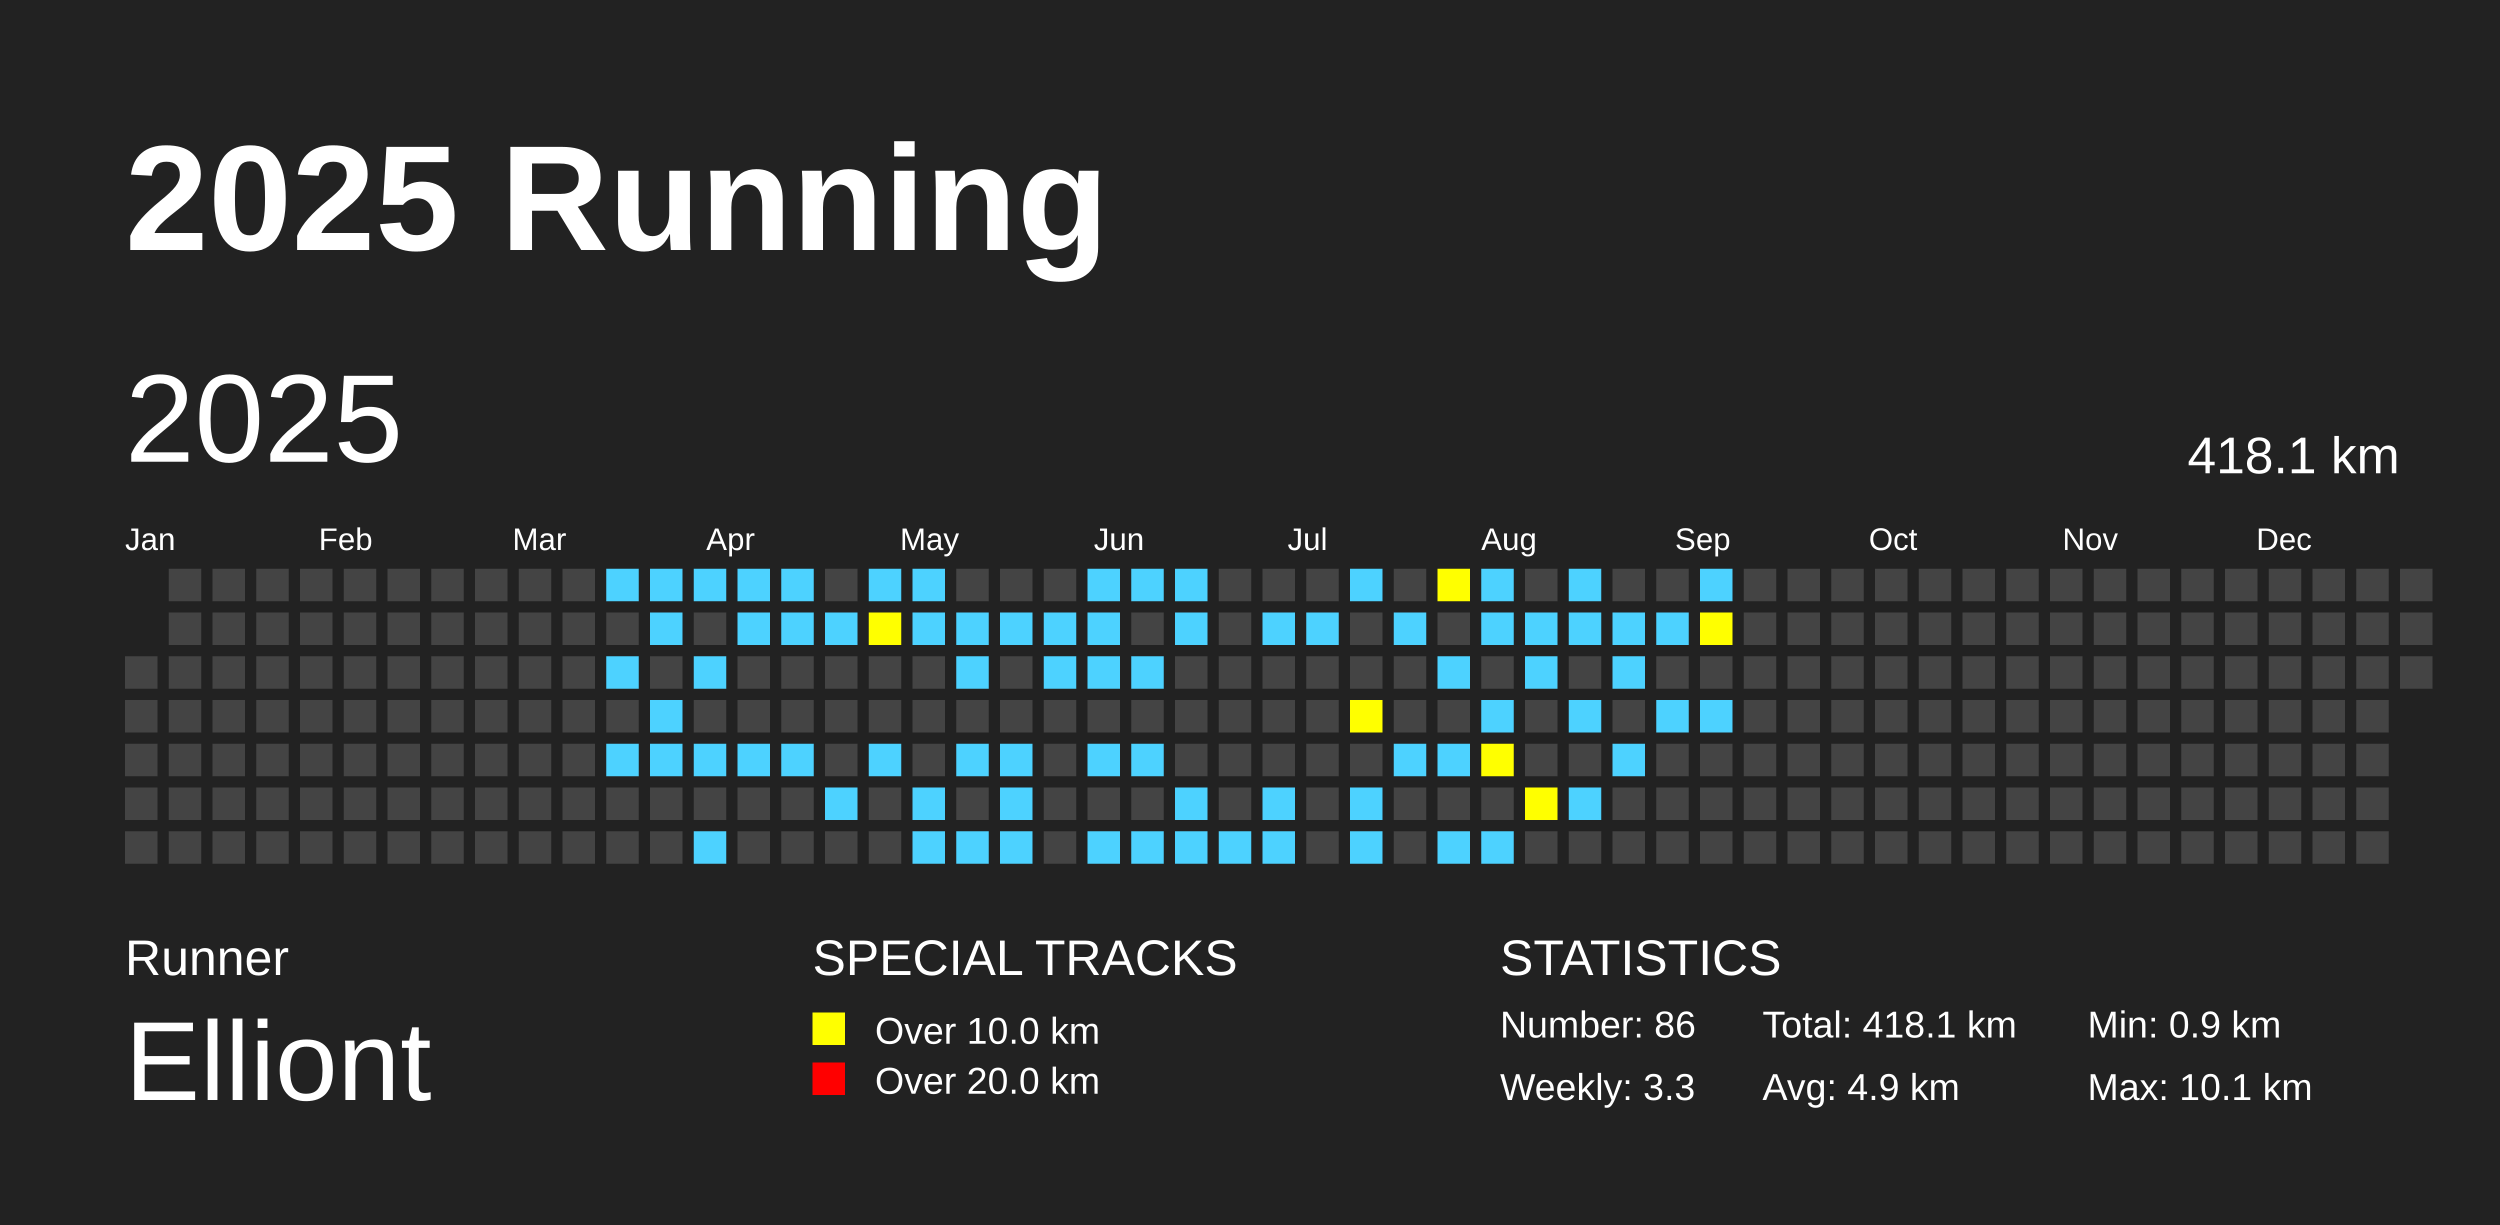
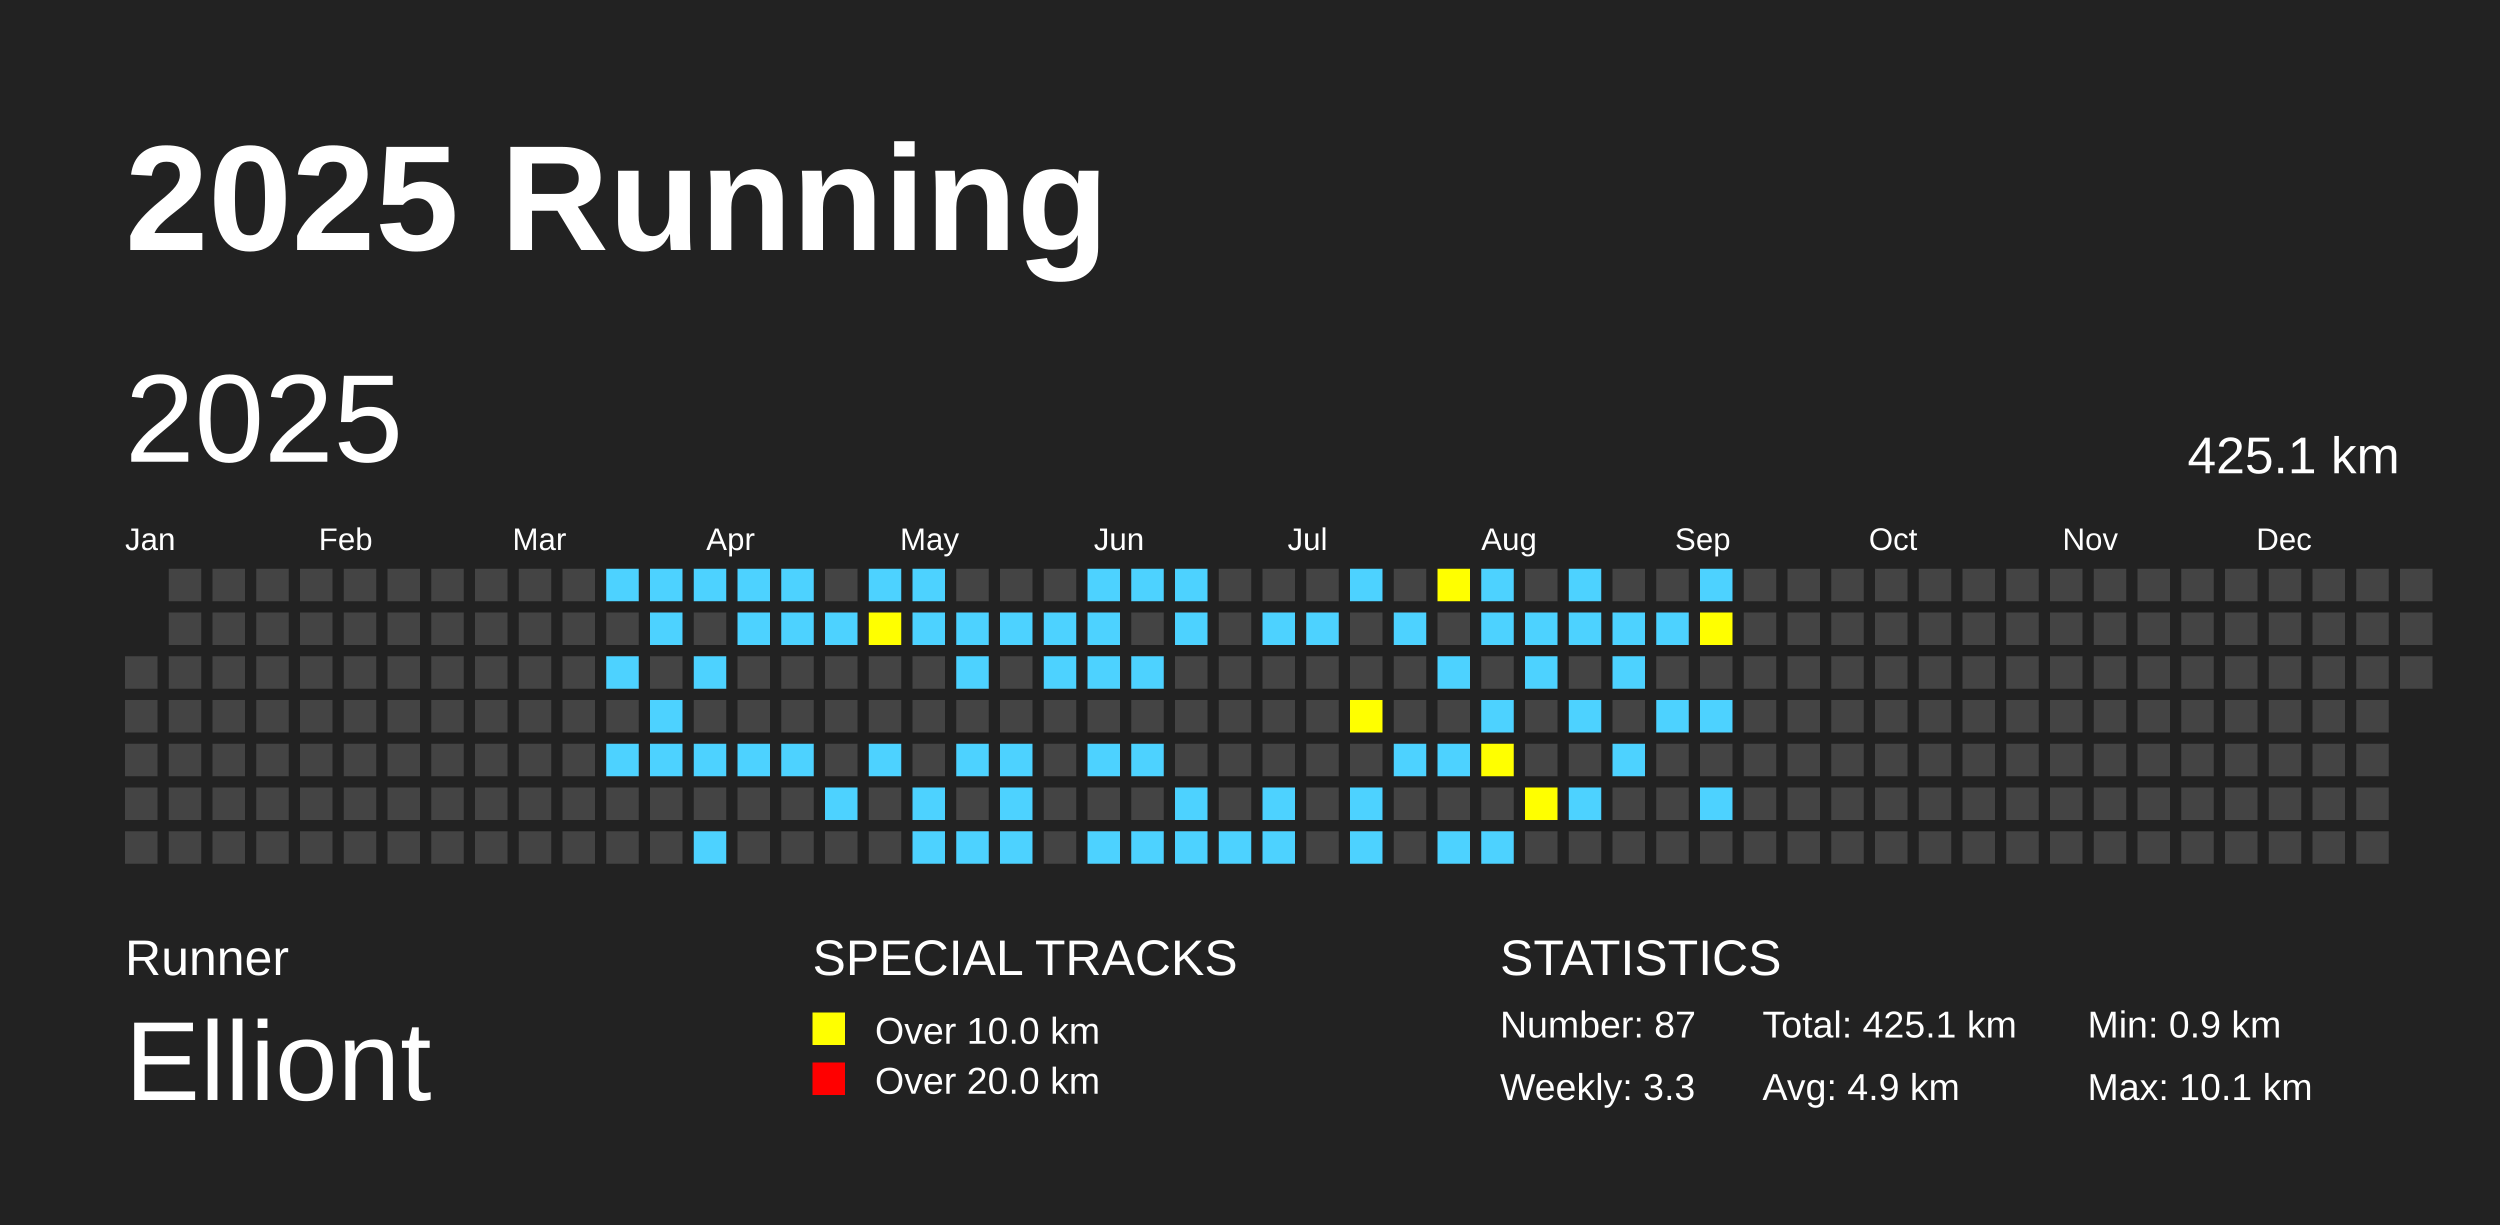
<svg xmlns="http://www.w3.org/2000/svg" baseProfile="full" height="98mm" version="1.1" viewBox="0,0,200,98" width="200mm">
  <defs />
  <rect fill="#222222" height="98" width="200" x="0" y="0" />
  <text fill="#FFFFFF" style="font-size:12px; font-family:Arial; font-weight:bold;" x="10" y="20">2025 Running</text>
  <text fill="#FFFFFF" style="font-size:4px; font-family:Arial" x="10" y="78">Runner</text>
  <text fill="#FFFFFF" style="font-size:9px; font-family:Arial" x="10" y="88">Elliont</text>
  <text fill="#FFFFFF" style="font-size:4px; font-family:Arial" x="65" y="78">SPECIAL TRACKS</text>
  <rect fill="yellow" height="2.6" width="2.6" x="65" y="81" />
  <text fill="#FFFFFF" style="font-size:3px; font-family:Arial" x="70" y="83.5">Over 10.0 km</text>
  <rect fill="red" height="2.6" width="2.6" x="65" y="85" />
  <text fill="#FFFFFF" style="font-size:3px; font-family:Arial" x="70" y="87.5">Over 20.0 km</text>
  <text fill="#FFFFFF" style="font-size:4px; font-family:Arial" x="120" y="78">STATISTICS</text>
-   <text fill="#FFFFFF" style="font-size:3px; font-family:Arial" x="120" y="83">Number: 86</text>
+   <text fill="#FFFFFF" style="font-size:3px; font-family:Arial" x="120" y="83">Number: 87</text>
  <text fill="#FFFFFF" style="font-size:3px; font-family:Arial" x="120" y="88">Weekly: 3.3</text>
-   <text fill="#FFFFFF" style="font-size:3px; font-family:Arial" x="141" y="83">Total: 418.1 km</text>
+   <text fill="#FFFFFF" style="font-size:3px; font-family:Arial" x="141" y="83">Total: 425.1 km</text>
  <text fill="#FFFFFF" style="font-size:3px; font-family:Arial" x="141" y="88">Avg: 4.9 km</text>
  <text fill="#FFFFFF" style="font-size:3px; font-family:Arial" x="167" y="83">Min: 0.9 km</text>
  <text fill="#FFFFFF" style="font-size:3px; font-family:Arial" x="167" y="88">Max: 10.1 km</text>
  <text dominant-baseline="hanging" fill="#FFFFFF" style="font-size:10.0px; font-family:Arial;" x="10" y="30">2025</text>
-   <text dominant-baseline="hanging" fill="#FFFFFF" style="font-size:4.125px; font-family:Arial;" x="175" y="35">418.1 km</text>
+   <text dominant-baseline="hanging" fill="#FFFFFF" style="font-size:4.125px; font-family:Arial;" x="175" y="35">425.1 km</text>
  <text fill="#FFFFFF" style="font-size:2.5px; font-family:Arial" x="10.0" y="44">Jan</text>
  <text fill="#FFFFFF" style="font-size:2.5px; font-family:Arial" x="25.5" y="44">Feb</text>
  <text fill="#FFFFFF" style="font-size:2.5px; font-family:Arial" x="41.0" y="44">Mar</text>
  <text fill="#FFFFFF" style="font-size:2.5px; font-family:Arial" x="56.5" y="44">Apr</text>
  <text fill="#FFFFFF" style="font-size:2.5px; font-family:Arial" x="72.0" y="44">May</text>
  <text fill="#FFFFFF" style="font-size:2.5px; font-family:Arial" x="87.5" y="44">Jun</text>
  <text fill="#FFFFFF" style="font-size:2.5px; font-family:Arial" x="103.0" y="44">Jul</text>
  <text fill="#FFFFFF" style="font-size:2.5px; font-family:Arial" x="118.5" y="44">Aug</text>
  <text fill="#FFFFFF" style="font-size:2.5px; font-family:Arial" x="134.0" y="44">Sep</text>
  <text fill="#FFFFFF" style="font-size:2.5px; font-family:Arial" x="149.5" y="44">Oct</text>
  <text fill="#FFFFFF" style="font-size:2.5px; font-family:Arial" x="165.0" y="44">Nov</text>
  <text fill="#FFFFFF" style="font-size:2.5px; font-family:Arial" x="180.5" y="44">Dec</text>
  <rect fill="#444444" height="2.6" width="2.6" x="10.0" y="52.5" />
  <rect fill="#444444" height="2.6" width="2.6" x="10.0" y="56.0" />
  <rect fill="#444444" height="2.6" width="2.6" x="10.0" y="59.5" />
  <rect fill="#444444" height="2.6" width="2.6" x="10.0" y="63.0" />
  <rect fill="#444444" height="2.6" width="2.6" x="10.0" y="66.5" />
  <rect fill="#444444" height="2.6" width="2.6" x="13.5" y="45.5" />
  <rect fill="#444444" height="2.6" width="2.6" x="13.5" y="49.0" />
  <rect fill="#444444" height="2.6" width="2.6" x="13.5" y="52.5" />
  <rect fill="#444444" height="2.6" width="2.6" x="13.5" y="56.0" />
  <rect fill="#444444" height="2.6" width="2.6" x="13.5" y="59.5" />
  <rect fill="#444444" height="2.6" width="2.6" x="13.5" y="63.0" />
  <rect fill="#444444" height="2.6" width="2.6" x="13.5" y="66.5" />
  <rect fill="#444444" height="2.6" width="2.6" x="17.0" y="45.5" />
  <rect fill="#444444" height="2.6" width="2.6" x="17.0" y="49.0" />
  <rect fill="#444444" height="2.6" width="2.6" x="17.0" y="52.5" />
  <rect fill="#444444" height="2.6" width="2.6" x="17.0" y="56.0" />
  <rect fill="#444444" height="2.6" width="2.6" x="17.0" y="59.5" />
  <rect fill="#444444" height="2.6" width="2.6" x="17.0" y="63.0" />
  <rect fill="#444444" height="2.6" width="2.6" x="17.0" y="66.5" />
  <rect fill="#444444" height="2.6" width="2.6" x="20.5" y="45.5" />
  <rect fill="#444444" height="2.6" width="2.6" x="20.5" y="49.0" />
  <rect fill="#444444" height="2.6" width="2.6" x="20.5" y="52.5" />
  <rect fill="#444444" height="2.6" width="2.6" x="20.5" y="56.0" />
  <rect fill="#444444" height="2.6" width="2.6" x="20.5" y="59.5" />
  <rect fill="#444444" height="2.6" width="2.6" x="20.5" y="63.0" />
  <rect fill="#444444" height="2.6" width="2.6" x="20.5" y="66.5" />
  <rect fill="#444444" height="2.6" width="2.6" x="24.0" y="45.5" />
  <rect fill="#444444" height="2.6" width="2.6" x="24.0" y="49.0" />
  <rect fill="#444444" height="2.6" width="2.6" x="24.0" y="52.5" />
  <rect fill="#444444" height="2.6" width="2.6" x="24.0" y="56.0" />
  <rect fill="#444444" height="2.6" width="2.6" x="24.0" y="59.5" />
  <rect fill="#444444" height="2.6" width="2.6" x="24.0" y="63.0" />
  <rect fill="#444444" height="2.6" width="2.6" x="24.0" y="66.5" />
  <rect fill="#444444" height="2.6" width="2.6" x="27.5" y="45.5" />
  <rect fill="#444444" height="2.6" width="2.6" x="27.5" y="49.0" />
  <rect fill="#444444" height="2.6" width="2.6" x="27.5" y="52.5" />
  <rect fill="#444444" height="2.6" width="2.6" x="27.5" y="56.0" />
  <rect fill="#444444" height="2.6" width="2.6" x="27.5" y="59.5" />
  <rect fill="#444444" height="2.6" width="2.6" x="27.5" y="63.0" />
  <rect fill="#444444" height="2.6" width="2.6" x="27.5" y="66.5" />
  <rect fill="#444444" height="2.6" width="2.6" x="31.0" y="45.5" />
  <rect fill="#444444" height="2.6" width="2.6" x="31.0" y="49.0" />
  <rect fill="#444444" height="2.6" width="2.6" x="31.0" y="52.5" />
  <rect fill="#444444" height="2.6" width="2.6" x="31.0" y="56.0" />
  <rect fill="#444444" height="2.6" width="2.6" x="31.0" y="59.5" />
  <rect fill="#444444" height="2.6" width="2.6" x="31.0" y="63.0" />
  <rect fill="#444444" height="2.6" width="2.6" x="31.0" y="66.5" />
  <rect fill="#444444" height="2.6" width="2.6" x="34.5" y="45.5" />
  <rect fill="#444444" height="2.6" width="2.6" x="34.5" y="49.0" />
  <rect fill="#444444" height="2.6" width="2.6" x="34.5" y="52.5" />
  <rect fill="#444444" height="2.6" width="2.6" x="34.5" y="56.0" />
  <rect fill="#444444" height="2.6" width="2.6" x="34.5" y="59.5" />
  <rect fill="#444444" height="2.6" width="2.6" x="34.5" y="63.0" />
  <rect fill="#444444" height="2.6" width="2.6" x="34.5" y="66.5" />
  <rect fill="#444444" height="2.6" width="2.6" x="38.0" y="45.5" />
  <rect fill="#444444" height="2.6" width="2.6" x="38.0" y="49.0" />
  <rect fill="#444444" height="2.6" width="2.6" x="38.0" y="52.5" />
  <rect fill="#444444" height="2.6" width="2.6" x="38.0" y="56.0" />
  <rect fill="#444444" height="2.6" width="2.6" x="38.0" y="59.5" />
  <rect fill="#444444" height="2.6" width="2.6" x="38.0" y="63.0" />
  <rect fill="#444444" height="2.6" width="2.6" x="38.0" y="66.5" />
  <rect fill="#444444" height="2.6" width="2.6" x="41.5" y="45.5" />
  <rect fill="#444444" height="2.6" width="2.6" x="41.5" y="49.0" />
  <rect fill="#444444" height="2.6" width="2.6" x="41.5" y="52.5" />
  <rect fill="#444444" height="2.6" width="2.6" x="41.5" y="56.0" />
  <rect fill="#444444" height="2.6" width="2.6" x="41.5" y="59.5" />
  <rect fill="#444444" height="2.6" width="2.6" x="41.5" y="63.0" />
  <rect fill="#444444" height="2.6" width="2.6" x="41.5" y="66.5" />
  <rect fill="#444444" height="2.6" width="2.6" x="45.0" y="45.5" />
  <rect fill="#444444" height="2.6" width="2.6" x="45.0" y="49.0" />
  <rect fill="#444444" height="2.6" width="2.6" x="45.0" y="52.5" />
  <rect fill="#444444" height="2.6" width="2.6" x="45.0" y="56.0" />
  <rect fill="#444444" height="2.6" width="2.6" x="45.0" y="59.5" />
  <rect fill="#444444" height="2.6" width="2.6" x="45.0" y="63.0" />
  <rect fill="#444444" height="2.6" width="2.6" x="45.0" y="66.5" />
  <rect fill="#4DD2FF" height="2.6" width="2.6" x="48.5" y="45.5" />
  <rect fill="#444444" height="2.6" width="2.6" x="48.5" y="49.0" />
  <rect fill="#4DD2FF" height="2.6" width="2.6" x="48.5" y="52.5" />
  <rect fill="#444444" height="2.6" width="2.6" x="48.5" y="56.0" />
  <rect fill="#4DD2FF" height="2.6" width="2.6" x="48.5" y="59.5" />
  <rect fill="#444444" height="2.6" width="2.6" x="48.5" y="63.0" />
  <rect fill="#444444" height="2.6" width="2.6" x="48.5" y="66.5" />
  <rect fill="#4DD2FF" height="2.6" width="2.6" x="52.0" y="45.5" />
  <rect fill="#4DD2FF" height="2.6" width="2.6" x="52.0" y="49.0" />
  <rect fill="#444444" height="2.6" width="2.6" x="52.0" y="52.5" />
  <rect fill="#4DD2FF" height="2.6" width="2.6" x="52.0" y="56.0" />
  <rect fill="#4DD2FF" height="2.6" width="2.6" x="52.0" y="59.5" />
  <rect fill="#444444" height="2.6" width="2.6" x="52.0" y="63.0" />
  <rect fill="#444444" height="2.6" width="2.6" x="52.0" y="66.5" />
  <rect fill="#4DD2FF" height="2.6" width="2.6" x="55.5" y="45.5" />
  <rect fill="#444444" height="2.6" width="2.6" x="55.5" y="49.0" />
  <rect fill="#4DD2FF" height="2.6" width="2.6" x="55.5" y="52.5" />
  <rect fill="#444444" height="2.6" width="2.6" x="55.5" y="56.0" />
  <rect fill="#4DD2FF" height="2.6" width="2.6" x="55.5" y="59.5" />
  <rect fill="#444444" height="2.6" width="2.6" x="55.5" y="63.0" />
  <rect fill="#4DD2FF" height="2.6" width="2.6" x="55.5" y="66.5" />
  <rect fill="#4DD2FF" height="2.6" width="2.6" x="59.0" y="45.5" />
  <rect fill="#4DD2FF" height="2.6" width="2.6" x="59.0" y="49.0" />
  <rect fill="#444444" height="2.6" width="2.6" x="59.0" y="52.5" />
  <rect fill="#444444" height="2.6" width="2.6" x="59.0" y="56.0" />
  <rect fill="#4DD2FF" height="2.6" width="2.6" x="59.0" y="59.5" />
  <rect fill="#444444" height="2.6" width="2.6" x="59.0" y="63.0" />
  <rect fill="#444444" height="2.6" width="2.6" x="59.0" y="66.5" />
  <rect fill="#4DD2FF" height="2.6" width="2.6" x="62.5" y="45.5" />
  <rect fill="#4DD2FF" height="2.6" width="2.6" x="62.5" y="49.0" />
  <rect fill="#444444" height="2.6" width="2.6" x="62.5" y="52.5" />
  <rect fill="#444444" height="2.6" width="2.6" x="62.5" y="56.0" />
  <rect fill="#4DD2FF" height="2.6" width="2.6" x="62.5" y="59.5" />
  <rect fill="#444444" height="2.6" width="2.6" x="62.5" y="63.0" />
  <rect fill="#444444" height="2.6" width="2.6" x="62.5" y="66.5" />
  <rect fill="#444444" height="2.6" width="2.6" x="66.0" y="45.5" />
  <rect fill="#4DD2FF" height="2.6" width="2.6" x="66.0" y="49.0" />
  <rect fill="#444444" height="2.6" width="2.6" x="66.0" y="52.5" />
  <rect fill="#444444" height="2.6" width="2.6" x="66.0" y="56.0" />
  <rect fill="#444444" height="2.6" width="2.6" x="66.0" y="59.5" />
  <rect fill="#4DD2FF" height="2.6" width="2.6" x="66.0" y="63.0" />
  <rect fill="#444444" height="2.6" width="2.6" x="66.0" y="66.5" />
  <rect fill="#4DD2FF" height="2.6" width="2.6" x="69.5" y="45.5" />
  <rect fill="yellow" height="2.6" width="2.6" x="69.5" y="49.0" />
  <rect fill="#444444" height="2.6" width="2.6" x="69.5" y="52.5" />
  <rect fill="#444444" height="2.6" width="2.6" x="69.5" y="56.0" />
  <rect fill="#4DD2FF" height="2.6" width="2.6" x="69.5" y="59.5" />
  <rect fill="#444444" height="2.6" width="2.6" x="69.5" y="63.0" />
  <rect fill="#444444" height="2.6" width="2.6" x="69.5" y="66.5" />
  <rect fill="#4DD2FF" height="2.6" width="2.6" x="73.0" y="45.5" />
  <rect fill="#4DD2FF" height="2.6" width="2.6" x="73.0" y="49.0" />
  <rect fill="#444444" height="2.6" width="2.6" x="73.0" y="52.5" />
  <rect fill="#444444" height="2.6" width="2.6" x="73.0" y="56.0" />
  <rect fill="#444444" height="2.6" width="2.6" x="73.0" y="59.5" />
  <rect fill="#4DD2FF" height="2.6" width="2.6" x="73.0" y="63.0" />
  <rect fill="#4DD2FF" height="2.6" width="2.6" x="73.0" y="66.5" />
  <rect fill="#444444" height="2.6" width="2.6" x="76.5" y="45.5" />
  <rect fill="#4DD2FF" height="2.6" width="2.6" x="76.5" y="49.0" />
  <rect fill="#4DD2FF" height="2.6" width="2.6" x="76.5" y="52.5" />
  <rect fill="#444444" height="2.6" width="2.6" x="76.5" y="56.0" />
  <rect fill="#4DD2FF" height="2.6" width="2.6" x="76.5" y="59.5" />
  <rect fill="#444444" height="2.6" width="2.6" x="76.5" y="63.0" />
  <rect fill="#4DD2FF" height="2.6" width="2.6" x="76.5" y="66.5" />
  <rect fill="#444444" height="2.6" width="2.6" x="80.0" y="45.5" />
  <rect fill="#4DD2FF" height="2.6" width="2.6" x="80.0" y="49.0" />
  <rect fill="#444444" height="2.6" width="2.6" x="80.0" y="52.5" />
  <rect fill="#444444" height="2.6" width="2.6" x="80.0" y="56.0" />
  <rect fill="#4DD2FF" height="2.6" width="2.6" x="80.0" y="59.5" />
  <rect fill="#4DD2FF" height="2.6" width="2.6" x="80.0" y="63.0" />
  <rect fill="#4DD2FF" height="2.6" width="2.6" x="80.0" y="66.5" />
  <rect fill="#444444" height="2.6" width="2.6" x="83.5" y="45.5" />
  <rect fill="#4DD2FF" height="2.6" width="2.6" x="83.5" y="49.0" />
  <rect fill="#4DD2FF" height="2.6" width="2.6" x="83.5" y="52.5" />
  <rect fill="#444444" height="2.6" width="2.6" x="83.5" y="56.0" />
  <rect fill="#444444" height="2.6" width="2.6" x="83.5" y="59.5" />
  <rect fill="#444444" height="2.6" width="2.6" x="83.5" y="63.0" />
  <rect fill="#444444" height="2.6" width="2.6" x="83.5" y="66.5" />
  <rect fill="#4DD2FF" height="2.6" width="2.6" x="87.0" y="45.5" />
  <rect fill="#4DD2FF" height="2.6" width="2.6" x="87.0" y="49.0" />
  <rect fill="#4DD2FF" height="2.6" width="2.6" x="87.0" y="52.5" />
  <rect fill="#444444" height="2.6" width="2.6" x="87.0" y="56.0" />
  <rect fill="#4DD2FF" height="2.6" width="2.6" x="87.0" y="59.5" />
  <rect fill="#444444" height="2.6" width="2.6" x="87.0" y="63.0" />
  <rect fill="#4DD2FF" height="2.6" width="2.6" x="87.0" y="66.5" />
  <rect fill="#4DD2FF" height="2.6" width="2.6" x="90.5" y="45.5" />
  <rect fill="#444444" height="2.6" width="2.6" x="90.5" y="49.0" />
  <rect fill="#4DD2FF" height="2.6" width="2.6" x="90.5" y="52.5" />
  <rect fill="#444444" height="2.6" width="2.6" x="90.5" y="56.0" />
  <rect fill="#4DD2FF" height="2.6" width="2.6" x="90.5" y="59.5" />
  <rect fill="#444444" height="2.6" width="2.6" x="90.5" y="63.0" />
  <rect fill="#4DD2FF" height="2.6" width="2.6" x="90.5" y="66.5" />
  <rect fill="#4DD2FF" height="2.6" width="2.6" x="94.0" y="45.5" />
  <rect fill="#4DD2FF" height="2.6" width="2.6" x="94.0" y="49.0" />
  <rect fill="#444444" height="2.6" width="2.6" x="94.0" y="52.5" />
  <rect fill="#444444" height="2.6" width="2.6" x="94.0" y="56.0" />
  <rect fill="#444444" height="2.6" width="2.6" x="94.0" y="59.5" />
  <rect fill="#4DD2FF" height="2.6" width="2.6" x="94.0" y="63.0" />
  <rect fill="#4DD2FF" height="2.6" width="2.6" x="94.0" y="66.5" />
  <rect fill="#444444" height="2.6" width="2.6" x="97.5" y="45.5" />
  <rect fill="#444444" height="2.6" width="2.6" x="97.5" y="49.0" />
  <rect fill="#444444" height="2.6" width="2.6" x="97.5" y="52.5" />
  <rect fill="#444444" height="2.6" width="2.6" x="97.5" y="56.0" />
  <rect fill="#444444" height="2.6" width="2.6" x="97.5" y="59.5" />
  <rect fill="#444444" height="2.6" width="2.6" x="97.5" y="63.0" />
  <rect fill="#4DD2FF" height="2.6" width="2.6" x="97.5" y="66.5" />
  <rect fill="#444444" height="2.6" width="2.6" x="101.0" y="45.5" />
  <rect fill="#4DD2FF" height="2.6" width="2.6" x="101.0" y="49.0" />
  <rect fill="#444444" height="2.6" width="2.6" x="101.0" y="52.5" />
  <rect fill="#444444" height="2.6" width="2.6" x="101.0" y="56.0" />
  <rect fill="#444444" height="2.6" width="2.6" x="101.0" y="59.5" />
  <rect fill="#4DD2FF" height="2.6" width="2.6" x="101.0" y="63.0" />
  <rect fill="#4DD2FF" height="2.6" width="2.6" x="101.0" y="66.5" />
  <rect fill="#444444" height="2.6" width="2.6" x="104.5" y="45.5" />
  <rect fill="#4DD2FF" height="2.6" width="2.6" x="104.5" y="49.0" />
  <rect fill="#444444" height="2.6" width="2.6" x="104.5" y="52.5" />
  <rect fill="#444444" height="2.6" width="2.6" x="104.5" y="56.0" />
  <rect fill="#444444" height="2.6" width="2.6" x="104.5" y="59.5" />
  <rect fill="#444444" height="2.6" width="2.6" x="104.5" y="63.0" />
  <rect fill="#444444" height="2.6" width="2.6" x="104.5" y="66.5" />
  <rect fill="#4DD2FF" height="2.6" width="2.6" x="108.0" y="45.5" />
  <rect fill="#444444" height="2.6" width="2.6" x="108.0" y="49.0" />
  <rect fill="#444444" height="2.6" width="2.6" x="108.0" y="52.5" />
  <rect fill="yellow" height="2.6" width="2.6" x="108.0" y="56.0" />
  <rect fill="#444444" height="2.6" width="2.6" x="108.0" y="59.5" />
  <rect fill="#4DD2FF" height="2.6" width="2.6" x="108.0" y="63.0" />
  <rect fill="#4DD2FF" height="2.6" width="2.6" x="108.0" y="66.5" />
  <rect fill="#444444" height="2.6" width="2.6" x="111.5" y="45.5" />
  <rect fill="#4DD2FF" height="2.6" width="2.6" x="111.5" y="49.0" />
  <rect fill="#444444" height="2.6" width="2.6" x="111.5" y="52.5" />
  <rect fill="#444444" height="2.6" width="2.6" x="111.5" y="56.0" />
  <rect fill="#4DD2FF" height="2.6" width="2.6" x="111.5" y="59.5" />
  <rect fill="#444444" height="2.6" width="2.6" x="111.5" y="63.0" />
  <rect fill="#444444" height="2.6" width="2.6" x="111.5" y="66.5" />
  <rect fill="yellow" height="2.6" width="2.6" x="115.0" y="45.5" />
  <rect fill="#444444" height="2.6" width="2.6" x="115.0" y="49.0" />
  <rect fill="#4DD2FF" height="2.6" width="2.6" x="115.0" y="52.5" />
  <rect fill="#444444" height="2.6" width="2.6" x="115.0" y="56.0" />
  <rect fill="#4DD2FF" height="2.6" width="2.6" x="115.0" y="59.5" />
  <rect fill="#444444" height="2.6" width="2.6" x="115.0" y="63.0" />
  <rect fill="#4DD2FF" height="2.6" width="2.6" x="115.0" y="66.5" />
  <rect fill="#4DD2FF" height="2.6" width="2.6" x="118.5" y="45.5" />
  <rect fill="#4DD2FF" height="2.6" width="2.6" x="118.5" y="49.0" />
  <rect fill="#444444" height="2.6" width="2.6" x="118.5" y="52.5" />
  <rect fill="#4DD2FF" height="2.6" width="2.6" x="118.5" y="56.0" />
  <rect fill="yellow" height="2.6" width="2.6" x="118.5" y="59.5" />
  <rect fill="#444444" height="2.6" width="2.6" x="118.5" y="63.0" />
  <rect fill="#4DD2FF" height="2.6" width="2.6" x="118.5" y="66.5" />
  <rect fill="#444444" height="2.6" width="2.6" x="122.0" y="45.5" />
  <rect fill="#4DD2FF" height="2.6" width="2.6" x="122.0" y="49.0" />
  <rect fill="#4DD2FF" height="2.6" width="2.6" x="122.0" y="52.5" />
  <rect fill="#444444" height="2.6" width="2.6" x="122.0" y="56.0" />
  <rect fill="#444444" height="2.6" width="2.6" x="122.0" y="59.5" />
  <rect fill="yellow" height="2.6" width="2.6" x="122.0" y="63.0" />
  <rect fill="#444444" height="2.6" width="2.6" x="122.0" y="66.5" />
  <rect fill="#4DD2FF" height="2.6" width="2.6" x="125.5" y="45.5" />
  <rect fill="#4DD2FF" height="2.6" width="2.6" x="125.5" y="49.0" />
  <rect fill="#444444" height="2.6" width="2.6" x="125.5" y="52.5" />
  <rect fill="#4DD2FF" height="2.6" width="2.6" x="125.5" y="56.0" />
  <rect fill="#444444" height="2.6" width="2.6" x="125.5" y="59.5" />
  <rect fill="#4DD2FF" height="2.6" width="2.6" x="125.5" y="63.0" />
  <rect fill="#444444" height="2.6" width="2.6" x="125.5" y="66.5" />
  <rect fill="#444444" height="2.6" width="2.6" x="129.0" y="45.5" />
  <rect fill="#4DD2FF" height="2.6" width="2.6" x="129.0" y="49.0" />
  <rect fill="#4DD2FF" height="2.6" width="2.6" x="129.0" y="52.5" />
  <rect fill="#444444" height="2.6" width="2.6" x="129.0" y="56.0" />
  <rect fill="#4DD2FF" height="2.6" width="2.6" x="129.0" y="59.5" />
  <rect fill="#444444" height="2.6" width="2.6" x="129.0" y="63.0" />
  <rect fill="#444444" height="2.6" width="2.6" x="129.0" y="66.5" />
  <rect fill="#444444" height="2.6" width="2.6" x="132.5" y="45.5" />
  <rect fill="#4DD2FF" height="2.6" width="2.6" x="132.5" y="49.0" />
  <rect fill="#444444" height="2.6" width="2.6" x="132.5" y="52.5" />
  <rect fill="#4DD2FF" height="2.6" width="2.6" x="132.5" y="56.0" />
  <rect fill="#444444" height="2.6" width="2.6" x="132.5" y="59.5" />
  <rect fill="#444444" height="2.6" width="2.6" x="132.5" y="63.0" />
  <rect fill="#444444" height="2.6" width="2.6" x="132.5" y="66.5" />
  <rect fill="#4DD2FF" height="2.6" width="2.6" x="136.0" y="45.5" />
  <rect fill="yellow" height="2.6" width="2.6" x="136.0" y="49.0" />
  <rect fill="#444444" height="2.6" width="2.6" x="136.0" y="52.5" />
  <rect fill="#4DD2FF" height="2.6" width="2.6" x="136.0" y="56.0" />
  <rect fill="#444444" height="2.6" width="2.6" x="136.0" y="59.5" />
-   <rect fill="#444444" height="2.6" width="2.6" x="136.0" y="63.0" />
+   <rect fill="#4DD2FF" height="2.6" width="2.6" x="136.0" y="63.0" />
  <rect fill="#444444" height="2.6" width="2.6" x="136.0" y="66.5" />
  <rect fill="#444444" height="2.6" width="2.6" x="139.5" y="45.5" />
  <rect fill="#444444" height="2.6" width="2.6" x="139.5" y="49.0" />
  <rect fill="#444444" height="2.6" width="2.6" x="139.5" y="52.5" />
  <rect fill="#444444" height="2.6" width="2.6" x="139.5" y="56.0" />
  <rect fill="#444444" height="2.6" width="2.6" x="139.5" y="59.5" />
  <rect fill="#444444" height="2.6" width="2.6" x="139.5" y="63.0" />
  <rect fill="#444444" height="2.6" width="2.6" x="139.5" y="66.5" />
  <rect fill="#444444" height="2.6" width="2.6" x="143.0" y="45.5" />
  <rect fill="#444444" height="2.6" width="2.6" x="143.0" y="49.0" />
  <rect fill="#444444" height="2.6" width="2.6" x="143.0" y="52.5" />
  <rect fill="#444444" height="2.6" width="2.6" x="143.0" y="56.0" />
  <rect fill="#444444" height="2.6" width="2.6" x="143.0" y="59.5" />
  <rect fill="#444444" height="2.6" width="2.6" x="143.0" y="63.0" />
  <rect fill="#444444" height="2.6" width="2.6" x="143.0" y="66.5" />
  <rect fill="#444444" height="2.6" width="2.6" x="146.5" y="45.5" />
  <rect fill="#444444" height="2.6" width="2.6" x="146.5" y="49.0" />
  <rect fill="#444444" height="2.6" width="2.6" x="146.5" y="52.5" />
  <rect fill="#444444" height="2.6" width="2.6" x="146.5" y="56.0" />
  <rect fill="#444444" height="2.6" width="2.6" x="146.5" y="59.5" />
  <rect fill="#444444" height="2.6" width="2.6" x="146.5" y="63.0" />
  <rect fill="#444444" height="2.6" width="2.6" x="146.5" y="66.5" />
  <rect fill="#444444" height="2.6" width="2.6" x="150.0" y="45.5" />
  <rect fill="#444444" height="2.6" width="2.6" x="150.0" y="49.0" />
  <rect fill="#444444" height="2.6" width="2.6" x="150.0" y="52.5" />
  <rect fill="#444444" height="2.6" width="2.6" x="150.0" y="56.0" />
  <rect fill="#444444" height="2.6" width="2.6" x="150.0" y="59.5" />
  <rect fill="#444444" height="2.6" width="2.6" x="150.0" y="63.0" />
  <rect fill="#444444" height="2.6" width="2.6" x="150.0" y="66.5" />
  <rect fill="#444444" height="2.6" width="2.6" x="153.5" y="45.5" />
  <rect fill="#444444" height="2.6" width="2.6" x="153.5" y="49.0" />
  <rect fill="#444444" height="2.6" width="2.6" x="153.5" y="52.5" />
  <rect fill="#444444" height="2.6" width="2.6" x="153.5" y="56.0" />
  <rect fill="#444444" height="2.6" width="2.6" x="153.5" y="59.5" />
  <rect fill="#444444" height="2.6" width="2.6" x="153.5" y="63.0" />
  <rect fill="#444444" height="2.6" width="2.6" x="153.5" y="66.5" />
  <rect fill="#444444" height="2.6" width="2.6" x="157.0" y="45.5" />
  <rect fill="#444444" height="2.6" width="2.6" x="157.0" y="49.0" />
  <rect fill="#444444" height="2.6" width="2.6" x="157.0" y="52.5" />
  <rect fill="#444444" height="2.6" width="2.6" x="157.0" y="56.0" />
  <rect fill="#444444" height="2.6" width="2.6" x="157.0" y="59.5" />
  <rect fill="#444444" height="2.6" width="2.6" x="157.0" y="63.0" />
  <rect fill="#444444" height="2.6" width="2.6" x="157.0" y="66.5" />
  <rect fill="#444444" height="2.6" width="2.6" x="160.5" y="45.5" />
  <rect fill="#444444" height="2.6" width="2.6" x="160.5" y="49.0" />
  <rect fill="#444444" height="2.6" width="2.6" x="160.5" y="52.5" />
  <rect fill="#444444" height="2.6" width="2.6" x="160.5" y="56.0" />
  <rect fill="#444444" height="2.6" width="2.6" x="160.5" y="59.5" />
  <rect fill="#444444" height="2.6" width="2.6" x="160.5" y="63.0" />
  <rect fill="#444444" height="2.6" width="2.6" x="160.5" y="66.5" />
  <rect fill="#444444" height="2.6" width="2.6" x="164.0" y="45.5" />
  <rect fill="#444444" height="2.6" width="2.6" x="164.0" y="49.0" />
  <rect fill="#444444" height="2.6" width="2.6" x="164.0" y="52.5" />
  <rect fill="#444444" height="2.6" width="2.6" x="164.0" y="56.0" />
  <rect fill="#444444" height="2.6" width="2.6" x="164.0" y="59.5" />
  <rect fill="#444444" height="2.6" width="2.6" x="164.0" y="63.0" />
  <rect fill="#444444" height="2.6" width="2.6" x="164.0" y="66.5" />
  <rect fill="#444444" height="2.6" width="2.6" x="167.5" y="45.5" />
  <rect fill="#444444" height="2.6" width="2.6" x="167.5" y="49.0" />
  <rect fill="#444444" height="2.6" width="2.6" x="167.5" y="52.5" />
  <rect fill="#444444" height="2.6" width="2.6" x="167.5" y="56.0" />
  <rect fill="#444444" height="2.6" width="2.6" x="167.5" y="59.5" />
  <rect fill="#444444" height="2.6" width="2.6" x="167.5" y="63.0" />
  <rect fill="#444444" height="2.6" width="2.6" x="167.5" y="66.5" />
  <rect fill="#444444" height="2.6" width="2.6" x="171.0" y="45.5" />
  <rect fill="#444444" height="2.6" width="2.6" x="171.0" y="49.0" />
  <rect fill="#444444" height="2.6" width="2.6" x="171.0" y="52.5" />
  <rect fill="#444444" height="2.6" width="2.6" x="171.0" y="56.0" />
  <rect fill="#444444" height="2.6" width="2.6" x="171.0" y="59.5" />
  <rect fill="#444444" height="2.6" width="2.6" x="171.0" y="63.0" />
  <rect fill="#444444" height="2.6" width="2.6" x="171.0" y="66.5" />
  <rect fill="#444444" height="2.6" width="2.6" x="174.5" y="45.5" />
  <rect fill="#444444" height="2.6" width="2.6" x="174.5" y="49.0" />
  <rect fill="#444444" height="2.6" width="2.6" x="174.5" y="52.5" />
  <rect fill="#444444" height="2.6" width="2.6" x="174.5" y="56.0" />
  <rect fill="#444444" height="2.6" width="2.6" x="174.5" y="59.5" />
  <rect fill="#444444" height="2.6" width="2.6" x="174.5" y="63.0" />
  <rect fill="#444444" height="2.6" width="2.6" x="174.5" y="66.5" />
  <rect fill="#444444" height="2.6" width="2.6" x="178.0" y="45.5" />
  <rect fill="#444444" height="2.6" width="2.6" x="178.0" y="49.0" />
  <rect fill="#444444" height="2.6" width="2.6" x="178.0" y="52.5" />
  <rect fill="#444444" height="2.6" width="2.6" x="178.0" y="56.0" />
  <rect fill="#444444" height="2.6" width="2.6" x="178.0" y="59.5" />
  <rect fill="#444444" height="2.6" width="2.6" x="178.0" y="63.0" />
  <rect fill="#444444" height="2.6" width="2.6" x="178.0" y="66.5" />
  <rect fill="#444444" height="2.6" width="2.6" x="181.5" y="45.5" />
  <rect fill="#444444" height="2.6" width="2.6" x="181.5" y="49.0" />
  <rect fill="#444444" height="2.6" width="2.6" x="181.5" y="52.5" />
  <rect fill="#444444" height="2.6" width="2.6" x="181.5" y="56.0" />
  <rect fill="#444444" height="2.6" width="2.6" x="181.5" y="59.5" />
  <rect fill="#444444" height="2.6" width="2.6" x="181.5" y="63.0" />
  <rect fill="#444444" height="2.6" width="2.6" x="181.5" y="66.5" />
  <rect fill="#444444" height="2.6" width="2.6" x="185.0" y="45.5" />
  <rect fill="#444444" height="2.6" width="2.6" x="185.0" y="49.0" />
  <rect fill="#444444" height="2.6" width="2.6" x="185.0" y="52.5" />
  <rect fill="#444444" height="2.6" width="2.6" x="185.0" y="56.0" />
  <rect fill="#444444" height="2.6" width="2.6" x="185.0" y="59.5" />
  <rect fill="#444444" height="2.6" width="2.6" x="185.0" y="63.0" />
  <rect fill="#444444" height="2.6" width="2.6" x="185.0" y="66.5" />
  <rect fill="#444444" height="2.6" width="2.6" x="188.5" y="45.5" />
  <rect fill="#444444" height="2.6" width="2.6" x="188.5" y="49.0" />
  <rect fill="#444444" height="2.6" width="2.6" x="188.5" y="52.5" />
  <rect fill="#444444" height="2.6" width="2.6" x="188.5" y="56.0" />
  <rect fill="#444444" height="2.6" width="2.6" x="188.5" y="59.5" />
  <rect fill="#444444" height="2.6" width="2.6" x="188.5" y="63.0" />
  <rect fill="#444444" height="2.6" width="2.6" x="188.5" y="66.5" />
  <rect fill="#444444" height="2.6" width="2.6" x="192.0" y="45.5" />
  <rect fill="#444444" height="2.6" width="2.6" x="192.0" y="49.0" />
  <rect fill="#444444" height="2.6" width="2.6" x="192.0" y="52.5" />
</svg>
